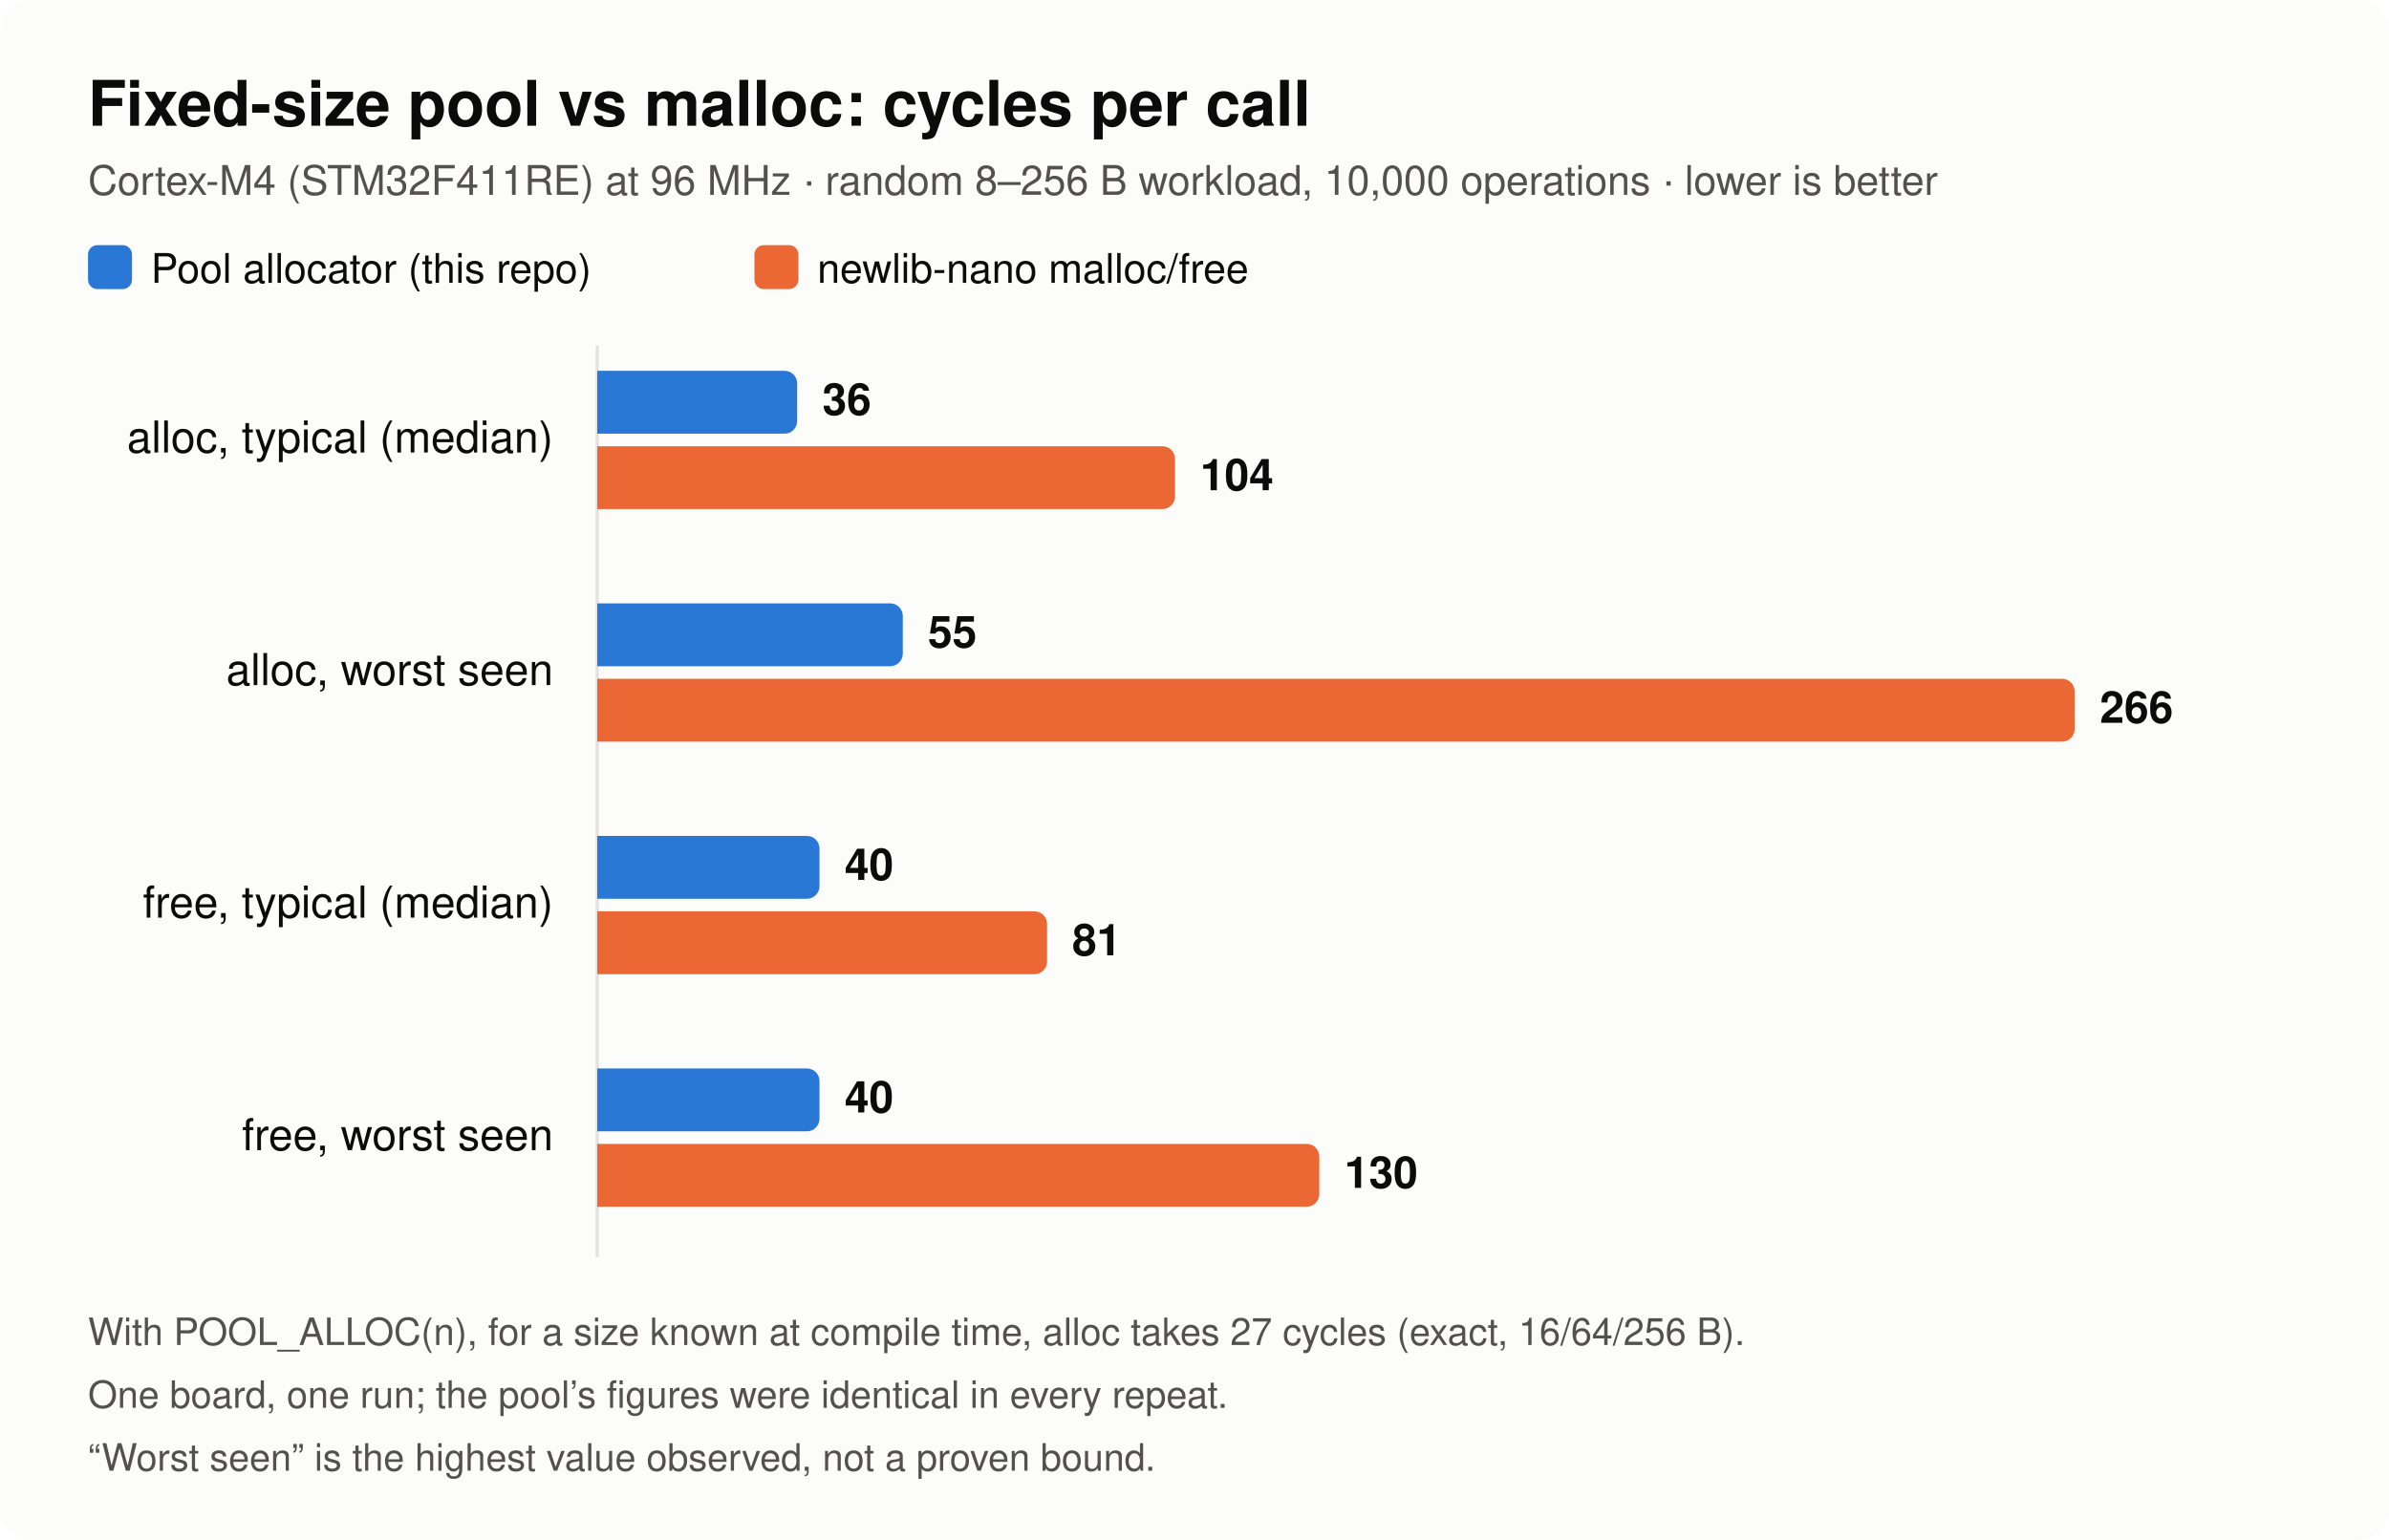
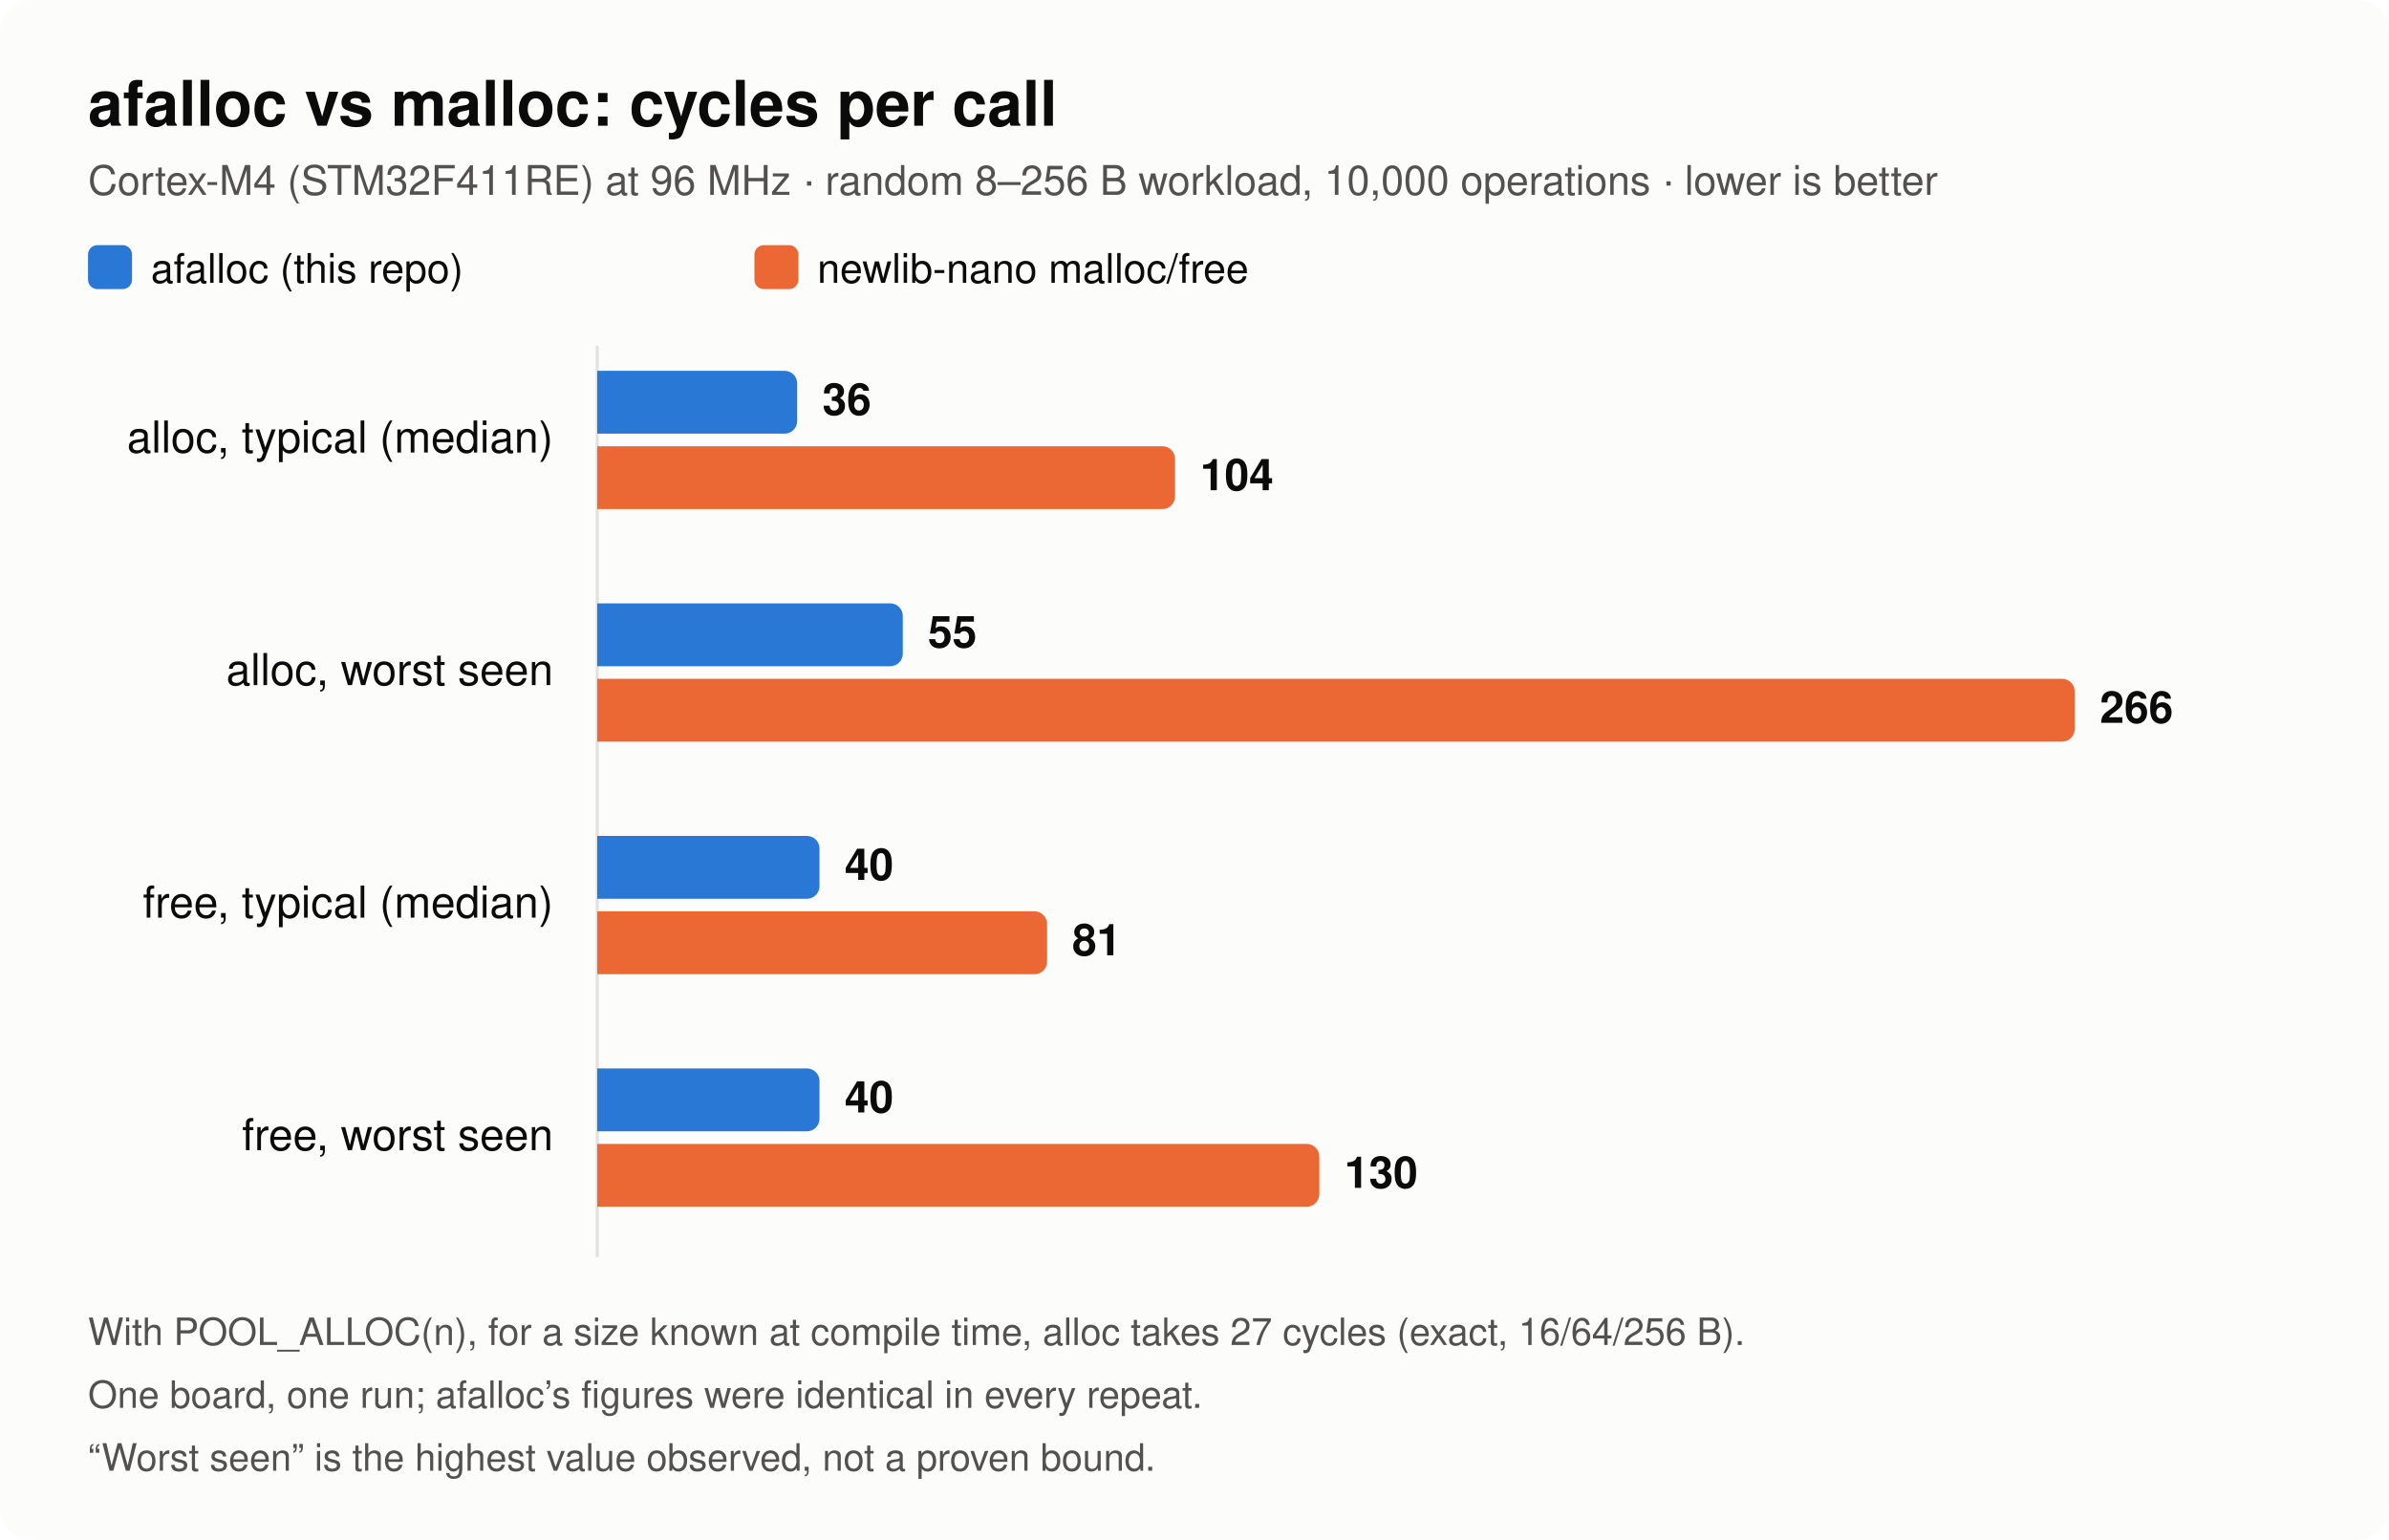
<svg xmlns="http://www.w3.org/2000/svg" viewBox="0 0 760 490" width="760" height="490" role="img" aria-labelledby="t d">
  <style>
.bg{fill:#fcfcfb} .t1{fill:#0b0b0b} .t2{fill:#52514e} .grid{stroke:#e3e2de}
.pool{fill:#2a78d6} .mal{fill:#eb6834}
text{font-family:-apple-system,BlinkMacSystemFont,"Segoe UI",Helvetica,Arial,sans-serif}
.title{font-size:20px;font-weight:600} .sub{font-size:13px} .lab{font-size:14px;fill:#0b0b0b} .val{font-size:14px;font-weight:600;fill:#0b0b0b} .leg{font-size:13px;fill:#0b0b0b} .foot{font-size:12px;fill:#52514e}
@media (prefers-color-scheme: dark){
.bg{fill:#1a1a19} .t1{fill:#f0efec} .t2{fill:#c3c2b7} .grid{stroke:#34332f}
.pool{fill:#3987e5} .mal{fill:#d95926} .lab,.val,.leg{fill:#f0efec} .foot{fill:#c3c2b7}
}
</style>
  <rect class="bg" width="760" height="490" rx="10" />
-   <text class="title t1" x="28" y="40">Fixed-size pool vs malloc: cycles per call</text>
+   <text class="title t1" x="28" y="40">afalloc vs malloc: cycles per call</text>
  <text class="sub t2" x="28" y="62">Cortex-M4 (STM32F411RE) at 96 MHz · random 8–256 B workload, 10,000 operations · lower is better</text>
  <rect class="pool" x="28" y="78" width="14" height="14" rx="3" />
-   <text class="leg" x="48" y="90">Pool allocator (this repo)</text>
+   <text class="leg" x="48" y="90">afalloc (this repo)</text>
  <rect class="mal" x="240" y="78" width="14" height="14" rx="3" />
  <text class="leg" x="260" y="90">newlib-nano malloc/free</text>
  <line class="grid" x1="190" x2="190" y1="110" y2="400" />
  <text class="lab" x="176" y="144.0" text-anchor="end">alloc, typical (median)</text>
  <path class="pool" d="M190,118 h59.6 a4,4 0 0 1 4,4 v12 a4,4 0 0 1 -4,4 h-59.6 z" />
  <text class="val" x="261.6" y="132.0">36</text>
  <path class="mal" d="M190,142 h179.8 a4,4 0 0 1 4,4 v12 a4,4 0 0 1 -4,4 h-179.8 z" />
  <text class="val" x="381.8" y="156.0">104</text>
  <text class="lab" x="176" y="218.0" text-anchor="end">alloc, worst seen</text>
  <path class="pool" d="M190,192 h93.2 a4,4 0 0 1 4,4 v12 a4,4 0 0 1 -4,4 h-93.2 z" />
  <text class="val" x="295.2" y="206.0">55</text>
  <path class="mal" d="M190,216 h466.0 a4,4 0 0 1 4,4 v12 a4,4 0 0 1 -4,4 h-466.0 z" />
  <text class="val" x="668.0" y="230.0">266</text>
  <text class="lab" x="176" y="292.0" text-anchor="end">free, typical (median)</text>
  <path class="pool" d="M190,266 h66.7 a4,4 0 0 1 4,4 v12 a4,4 0 0 1 -4,4 h-66.7 z" />
  <text class="val" x="268.7" y="280.0">40</text>
  <path class="mal" d="M190,290 h139.1 a4,4 0 0 1 4,4 v12 a4,4 0 0 1 -4,4 h-139.1 z" />
  <text class="val" x="341.1" y="304.0">81</text>
  <text class="lab" x="176" y="366.0" text-anchor="end">free, worst seen</text>
  <path class="pool" d="M190,340 h66.7 a4,4 0 0 1 4,4 v12 a4,4 0 0 1 -4,4 h-66.7 z" />
  <text class="val" x="268.7" y="354.0">40</text>
  <path class="mal" d="M190,364 h225.7 a4,4 0 0 1 4,4 v12 a4,4 0 0 1 -4,4 h-225.7 z" />
  <text class="val" x="427.7" y="378.0">130</text>
  <text class="foot" x="28" y="428">With POOL_ALLOC(n), for a size known at compile time, alloc takes 27 cycles (exact, 16/64/256 B).</text>
-   <text class="foot" x="28" y="448">One board, one run; the pool’s figures were identical in every repeat.</text>
+   <text class="foot" x="28" y="448">One board, one run; afalloc’s figures were identical in every repeat.</text>
  <text class="foot" x="28" y="468">“Worst seen” is the highest value observed, not a proven bound.</text>
</svg>
